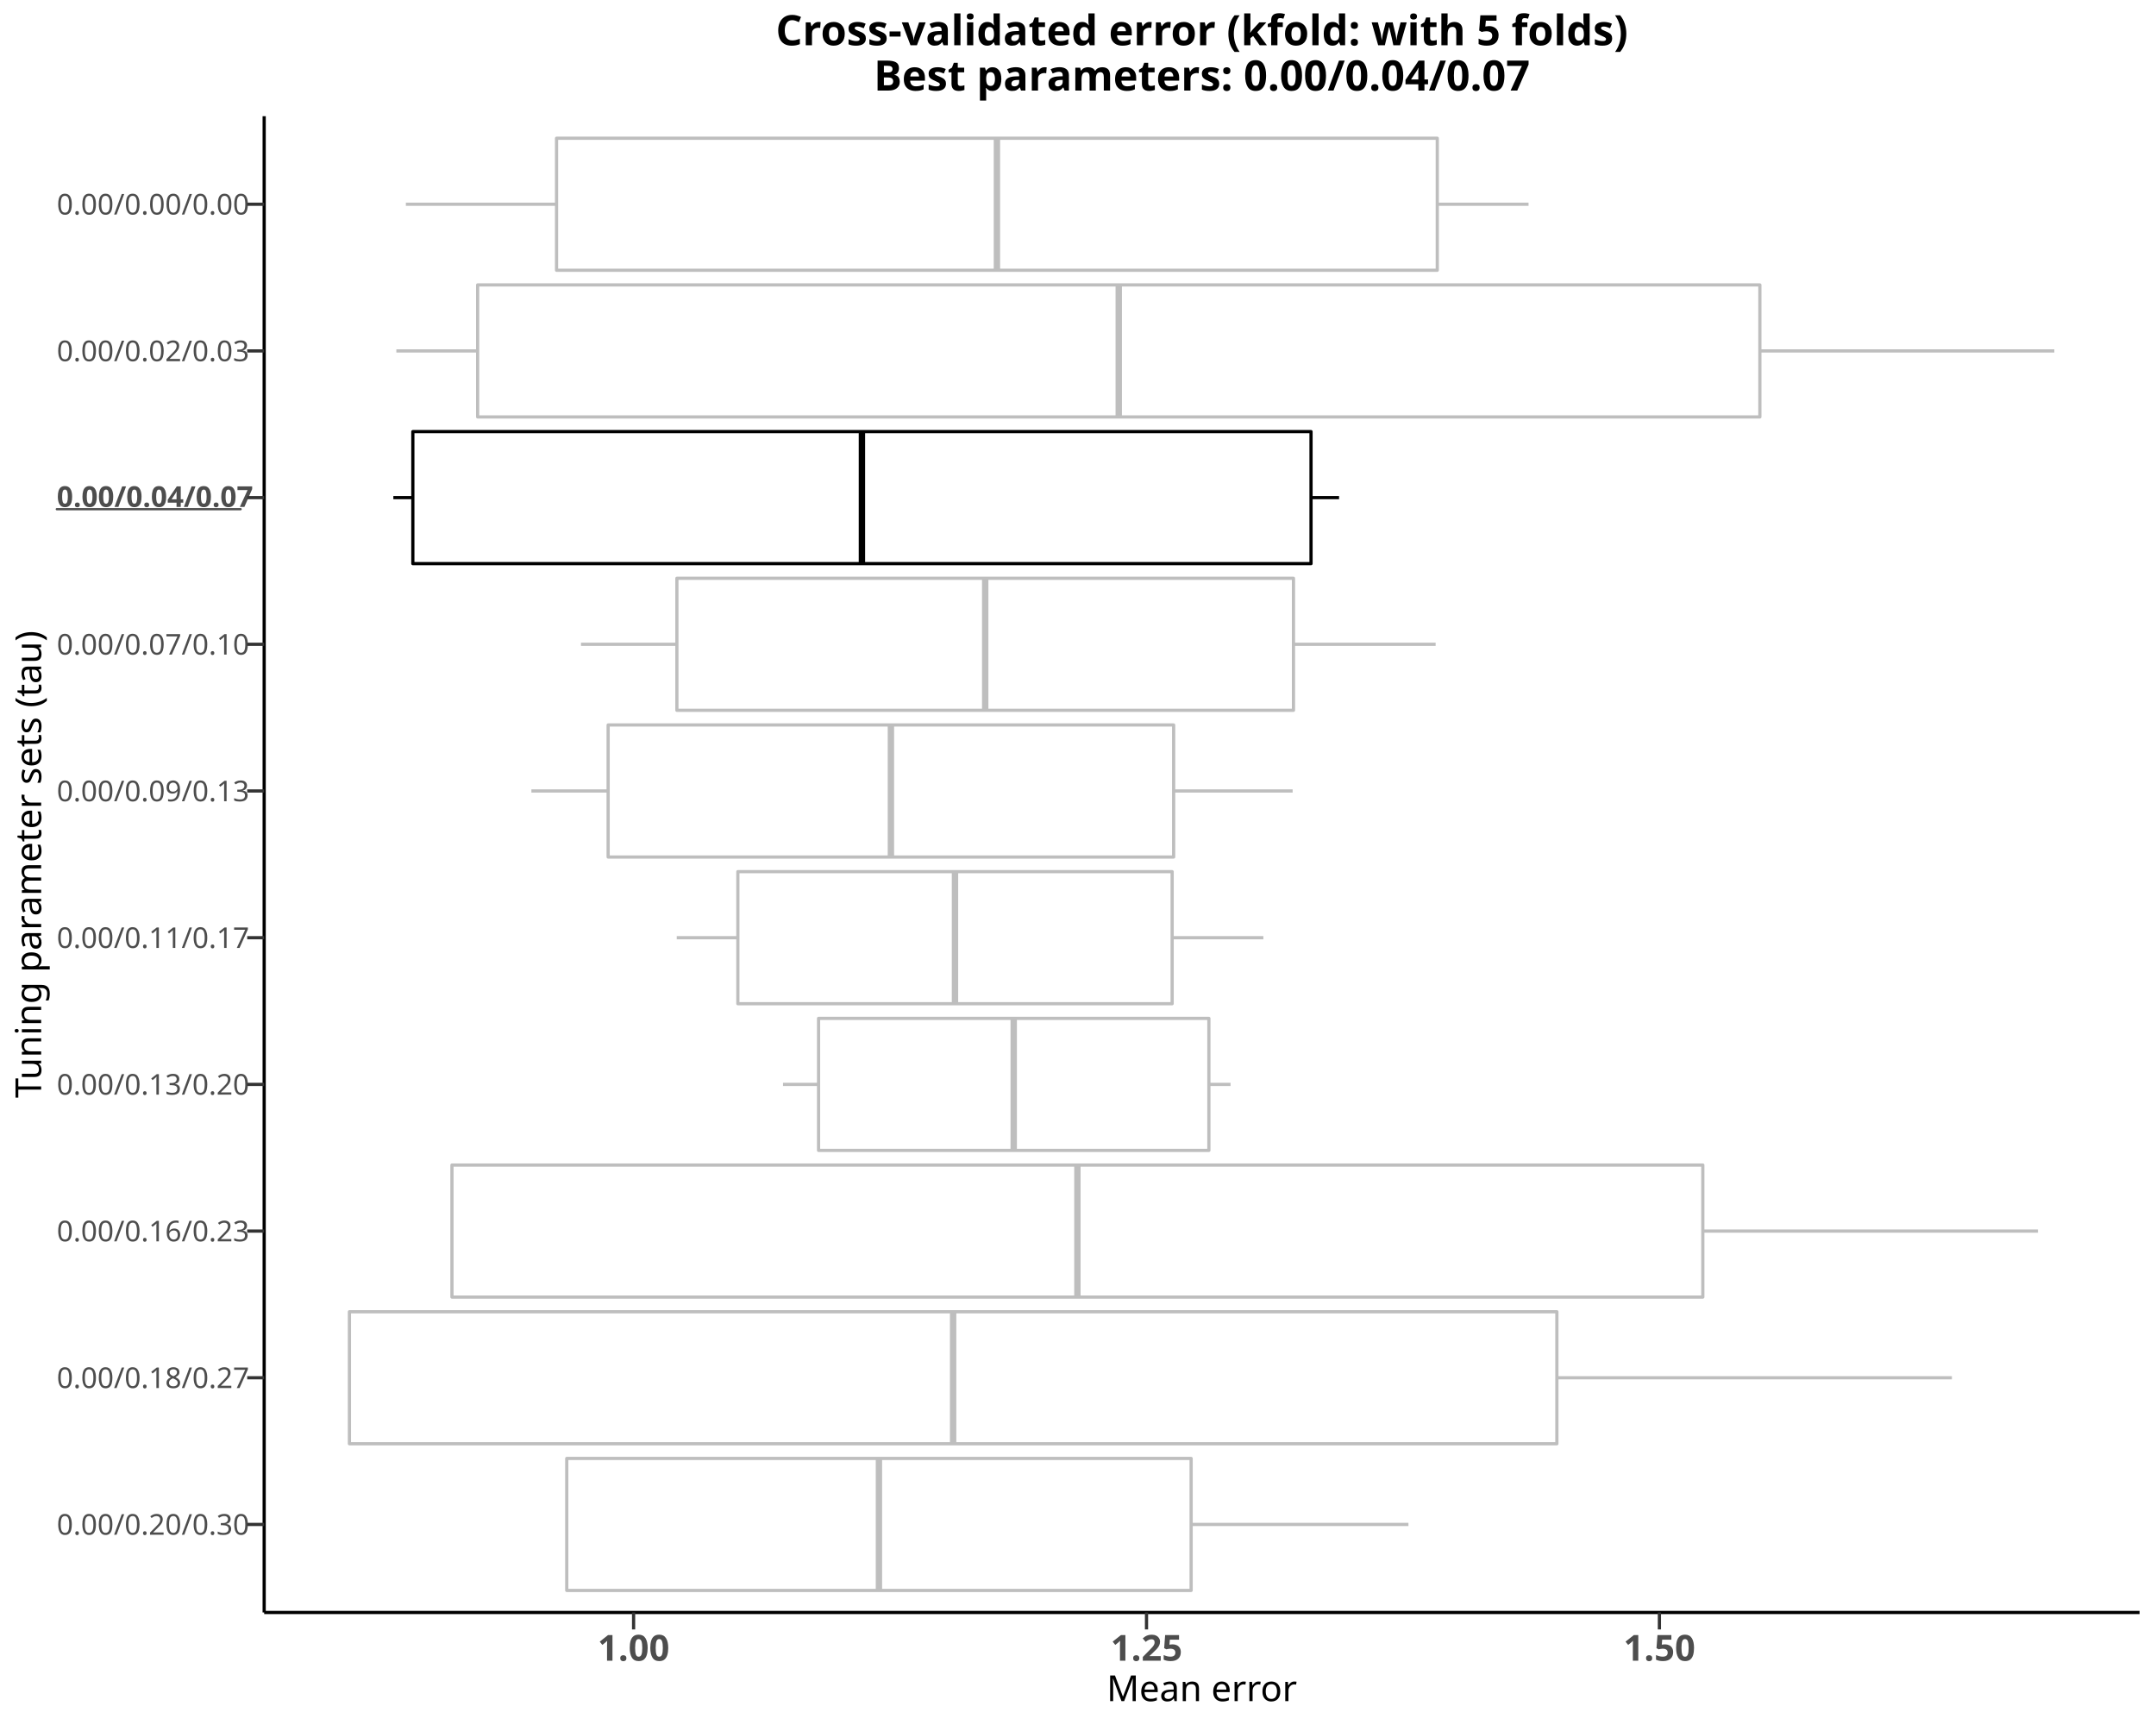
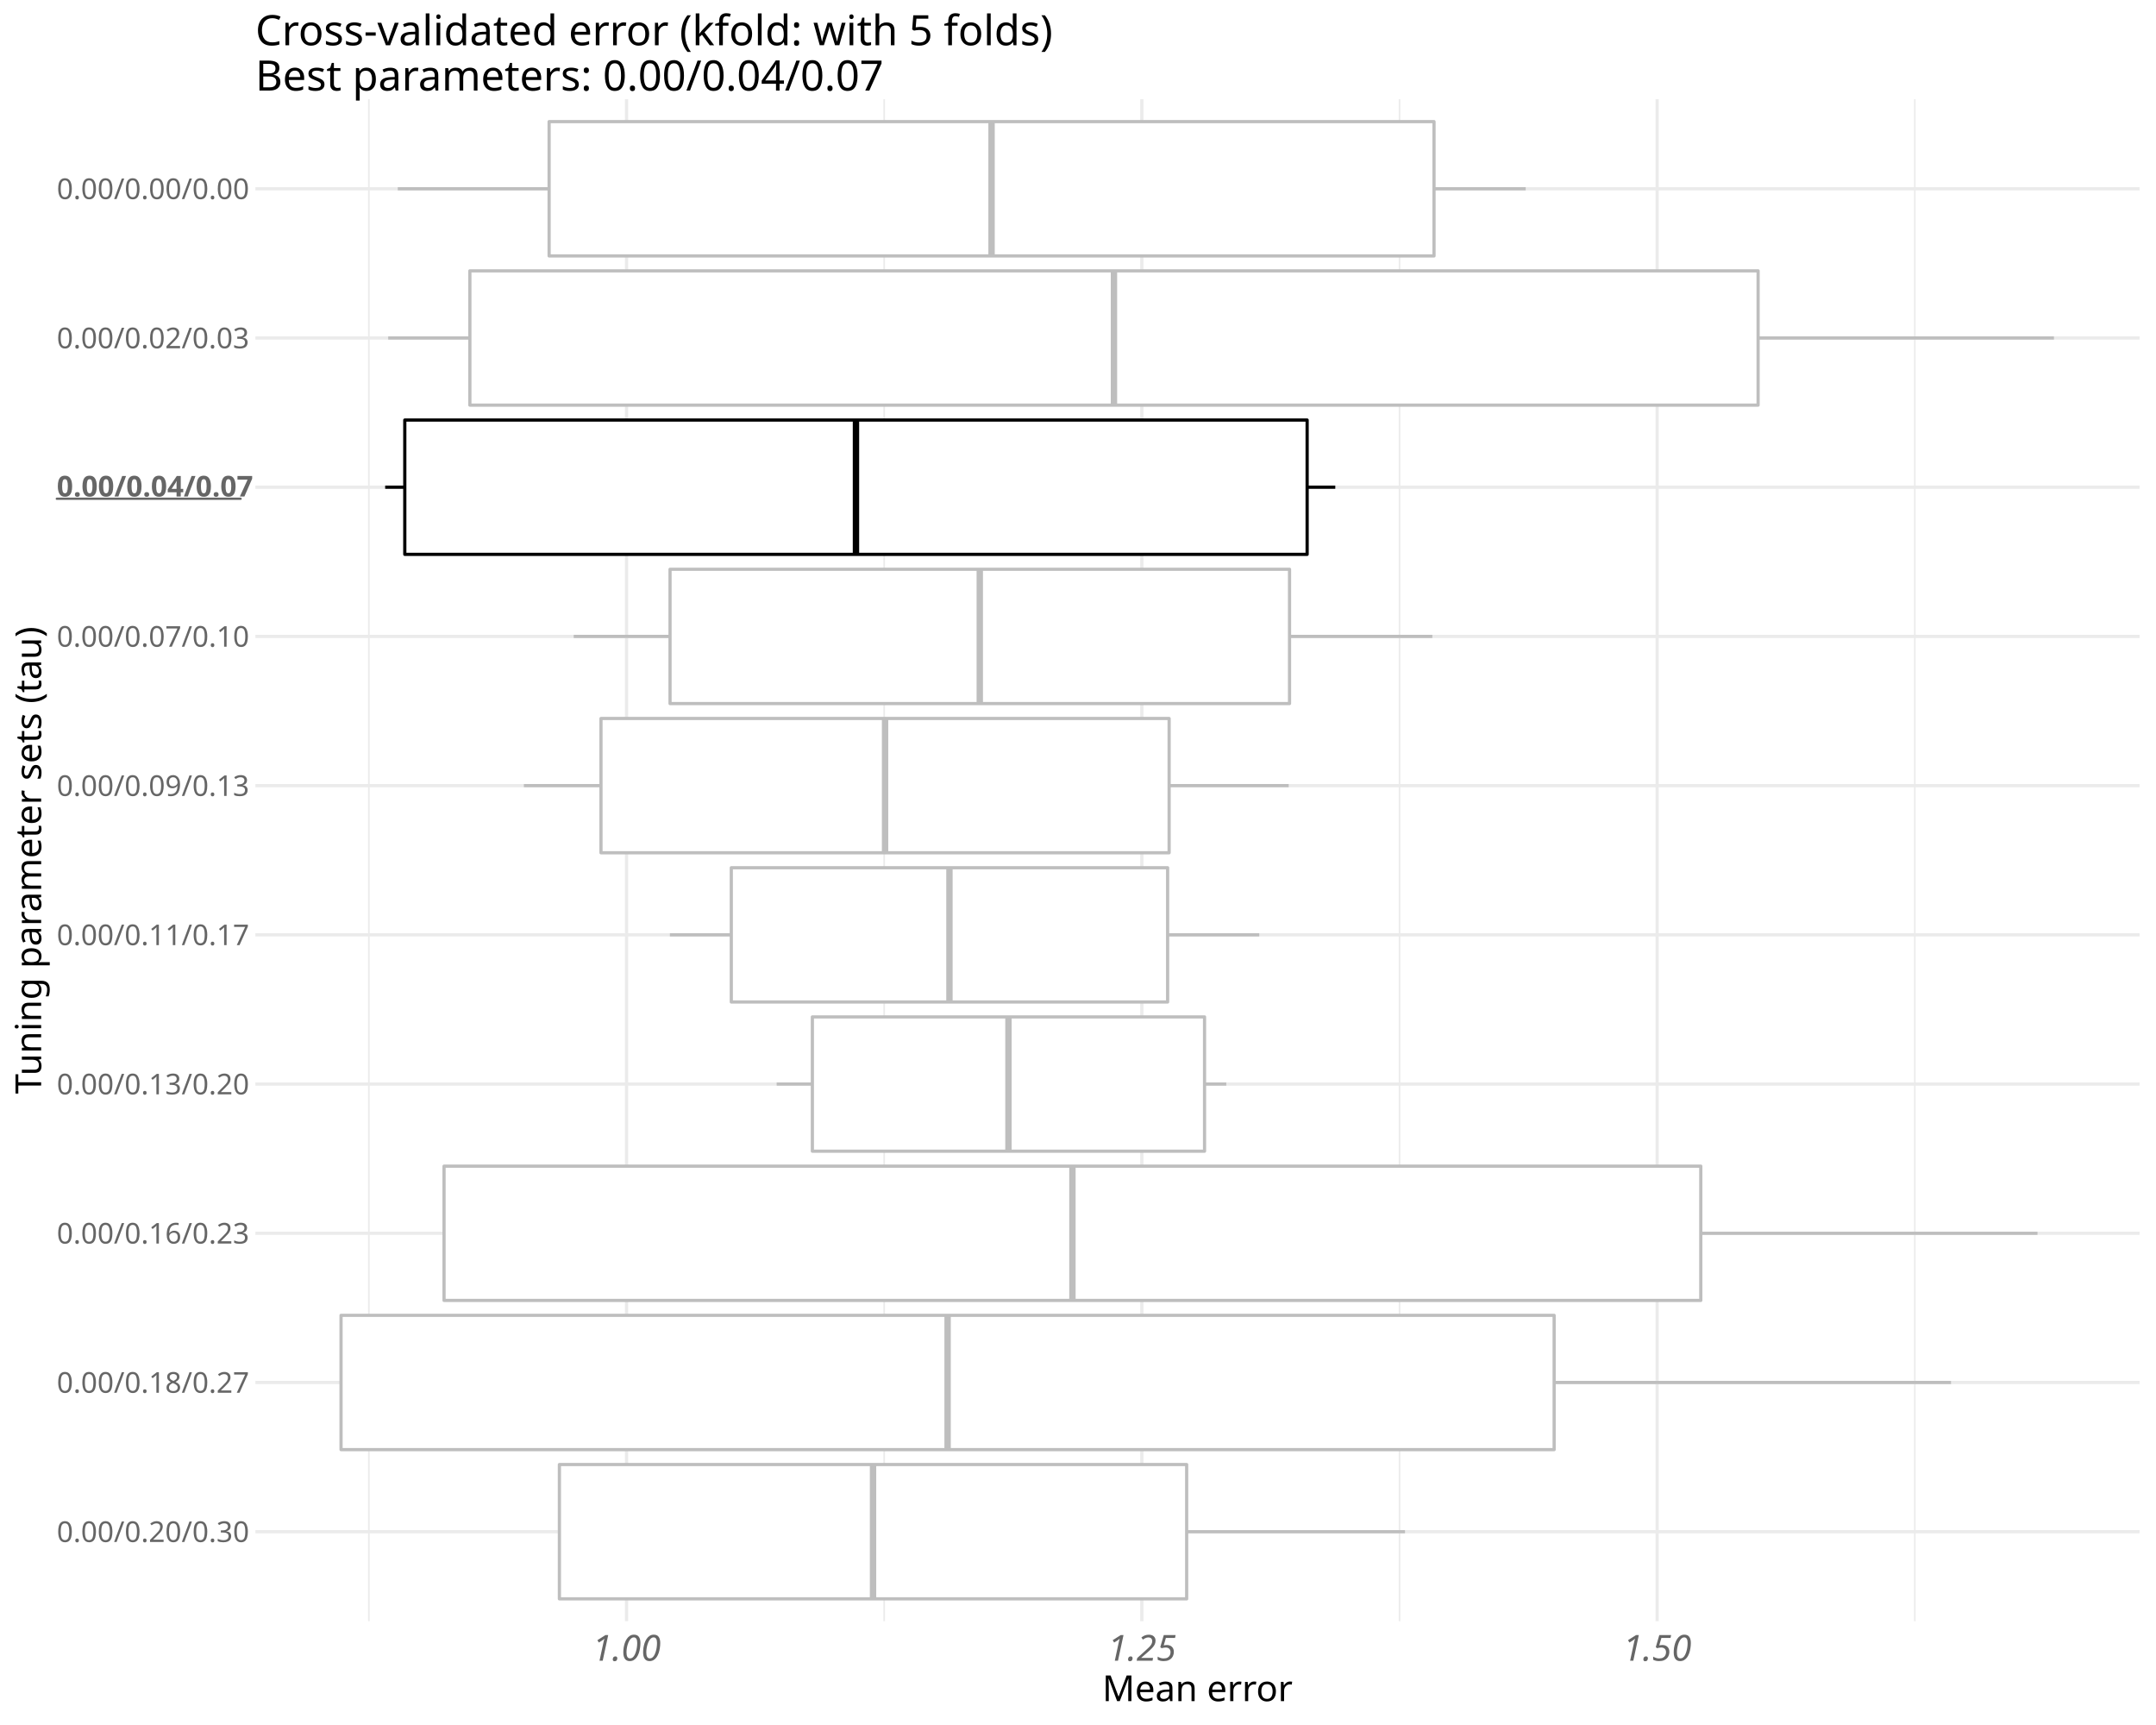
<svg xmlns="http://www.w3.org/2000/svg" class="svglite" data-engine-version="2.0" width="720.00pt" height="576.00pt" viewBox="0 0 720.00 576.00">
  <defs>
    <style type="text/css">
    .svglite line, .svglite polyline, .svglite polygon, .svglite path, .svglite rect, .svglite circle {
      fill: none;
      stroke: #000000;
      stroke-linecap: round;
      stroke-linejoin: round;
      stroke-miterlimit: 10.00;
    }
  </style>
  </defs>
  <rect width="100%" height="100%" style="stroke: none; fill: #FFFFFF;" />
  <defs>
    <clipPath id="cpMC4wMHw3MjAuMDB8MC4wMHw1NzYuMDA=">
      <rect x="0.00" y="0.00" width="720.00" height="576.00" />
    </clipPath>
  </defs>
  <g clip-path="url(#cpMC4wMHw3MjAuMDB8MC4wMHw1NzYuMDA=)">
-     <rect x="0.00" y="0.00" width="720.00" height="576.00" style="stroke-width: 1.07; stroke: #FFFFFF; fill: #FFFFFF;" />
-   </g>
+ </g>
  <defs>
-     <clipPath id="cpODguMjJ8NzE0LjUyfDM4LjgxfDUzOC40Mg==">
-       <rect x="88.22" y="38.81" width="626.30" height="499.61" />
+     <clipPath id="cpODUuMjl8NzE0LjUyfDMzLjE0fDU0MS4zNQ==">
+       <rect x="85.29" y="33.14" width="629.23" height="508.21" />
    </clipPath>
  </defs>
-   <g clip-path="url(#cpODguMjJ8NzE0LjUyfDM4LjgxfDUzOC40Mg==)">
-     <rect x="88.22" y="38.81" width="626.30" height="499.61" style="stroke-width: 1.07; stroke: none; fill: #FFFFFF;" />
-     <line x1="397.78" y1="509.03" x2="470.35" y2="509.03" style="stroke-width: 1.07; stroke: #BEBEBE; stroke-linecap: butt;" />
-     <line x1="189.27" y1="509.03" x2="213.91" y2="509.03" style="stroke-width: 1.07; stroke: #BEBEBE; stroke-linecap: butt;" />
-     <polygon points="397.78,531.07 189.27,531.07 189.27,486.99 397.78,486.99 397.78,531.07 " style="stroke-width: 1.07; stroke: #BEBEBE; fill: #FFFFFF;" />
-     <line x1="293.52" y1="531.07" x2="293.52" y2="486.99" style="stroke-width: 2.13; stroke: #BEBEBE; stroke-linecap: butt;" />
-     <line x1="519.92" y1="460.05" x2="651.84" y2="460.05" style="stroke-width: 1.07; stroke: #BEBEBE; stroke-linecap: butt;" />
-     <line x1="116.69" y1="460.05" x2="184.40" y2="460.05" style="stroke-width: 1.07; stroke: #BEBEBE; stroke-linecap: butt;" />
-     <polygon points="519.92,482.09 116.69,482.09 116.69,438.01 519.92,438.01 519.92,482.09 " style="stroke-width: 1.07; stroke: #BEBEBE; fill: #FFFFFF;" />
-     <line x1="318.30" y1="482.09" x2="318.30" y2="438.01" style="stroke-width: 2.13; stroke: #BEBEBE; stroke-linecap: butt;" />
-     <line x1="568.66" y1="411.07" x2="680.58" y2="411.07" style="stroke-width: 1.07; stroke: #BEBEBE; stroke-linecap: butt;" />
-     <line x1="150.93" y1="411.07" x2="168.89" y2="411.07" style="stroke-width: 1.07; stroke: #BEBEBE; stroke-linecap: butt;" />
-     <polygon points="568.66,433.11 150.93,433.11 150.93,389.03 568.66,389.03 568.66,433.11 " style="stroke-width: 1.07; stroke: #BEBEBE; fill: #FFFFFF;" />
-     <line x1="359.80" y1="433.11" x2="359.80" y2="389.03" style="stroke-width: 2.13; stroke: #BEBEBE; stroke-linecap: butt;" />
-     <line x1="403.71" y1="362.09" x2="410.94" y2="362.09" style="stroke-width: 1.07; stroke: #BEBEBE; stroke-linecap: butt;" />
-     <line x1="273.36" y1="362.09" x2="261.49" y2="362.09" style="stroke-width: 1.07; stroke: #BEBEBE; stroke-linecap: butt;" />
-     <polygon points="403.71,384.13 273.36,384.13 273.36,340.05 403.71,340.05 403.71,384.13 " style="stroke-width: 1.07; stroke: #BEBEBE; fill: #FFFFFF;" />
-     <line x1="338.53" y1="384.13" x2="338.53" y2="340.05" style="stroke-width: 2.13; stroke: #BEBEBE; stroke-linecap: butt;" />
-     <line x1="391.44" y1="313.11" x2="421.90" y2="313.11" style="stroke-width: 1.07; stroke: #BEBEBE; stroke-linecap: butt;" />
-     <line x1="246.41" y1="313.11" x2="226.00" y2="313.11" style="stroke-width: 1.07; stroke: #BEBEBE; stroke-linecap: butt;" />
-     <polygon points="391.44,335.15 246.41,335.15 246.41,291.06 391.44,291.06 391.44,335.15 " style="stroke-width: 1.07; stroke: #BEBEBE; fill: #FFFFFF;" />
-     <line x1="318.92" y1="335.15" x2="318.92" y2="291.06" style="stroke-width: 2.13; stroke: #BEBEBE; stroke-linecap: butt;" />
-     <line x1="391.94" y1="264.12" x2="431.68" y2="264.12" style="stroke-width: 1.07; stroke: #BEBEBE; stroke-linecap: butt;" />
-     <line x1="203.09" y1="264.12" x2="177.46" y2="264.12" style="stroke-width: 1.07; stroke: #BEBEBE; stroke-linecap: butt;" />
-     <polygon points="391.94,286.17 203.09,286.17 203.09,242.08 391.94,242.08 391.94,286.17 " style="stroke-width: 1.07; stroke: #BEBEBE; fill: #FFFFFF;" />
-     <line x1="297.52" y1="286.17" x2="297.52" y2="242.08" style="stroke-width: 2.13; stroke: #BEBEBE; stroke-linecap: butt;" />
-     <line x1="431.96" y1="215.14" x2="479.43" y2="215.14" style="stroke-width: 1.07; stroke: #BEBEBE; stroke-linecap: butt;" />
-     <line x1="226.05" y1="215.14" x2="194.02" y2="215.14" style="stroke-width: 1.07; stroke: #BEBEBE; stroke-linecap: butt;" />
-     <polygon points="431.96,237.18 226.05,237.18 226.05,193.10 431.96,193.10 431.96,237.18 " style="stroke-width: 1.07; stroke: #BEBEBE; fill: #FFFFFF;" />
-     <line x1="329.01" y1="237.18" x2="329.01" y2="193.10" style="stroke-width: 2.13; stroke: #BEBEBE; stroke-linecap: butt;" />
-     <line x1="437.82" y1="166.16" x2="447.18" y2="166.16" style="stroke-width: 1.07; stroke-linecap: butt;" />
-     <line x1="137.87" y1="166.16" x2="131.36" y2="166.16" style="stroke-width: 1.07; stroke-linecap: butt;" />
-     <polygon points="437.82,188.20 137.87,188.20 137.87,144.12 437.82,144.12 437.82,188.20 " style="stroke-width: 1.07; fill: #FFFFFF;" />
-     <line x1="287.84" y1="188.20" x2="287.84" y2="144.12" style="stroke-width: 2.13; stroke-linecap: butt;" />
-     <line x1="587.71" y1="117.18" x2="686.05" y2="117.18" style="stroke-width: 1.07; stroke: #BEBEBE; stroke-linecap: butt;" />
-     <line x1="159.51" y1="117.18" x2="132.36" y2="117.18" style="stroke-width: 1.07; stroke: #BEBEBE; stroke-linecap: butt;" />
-     <polygon points="587.71,139.22 159.51,139.22 159.51,95.14 587.71,95.14 587.71,139.22 " style="stroke-width: 1.07; stroke: #BEBEBE; fill: #FFFFFF;" />
-     <line x1="373.61" y1="139.22" x2="373.61" y2="95.14" style="stroke-width: 2.13; stroke: #BEBEBE; stroke-linecap: butt;" />
-     <line x1="479.98" y1="68.20" x2="510.46" y2="68.20" style="stroke-width: 1.07; stroke: #BEBEBE; stroke-linecap: butt;" />
-     <line x1="185.86" y1="68.20" x2="135.54" y2="68.20" style="stroke-width: 1.07; stroke: #BEBEBE; stroke-linecap: butt;" />
-     <polygon points="479.98,90.24 185.86,90.24 185.86,46.16 479.98,46.16 479.98,90.24 " style="stroke-width: 1.07; stroke: #BEBEBE; fill: #FFFFFF;" />
-     <line x1="332.92" y1="90.24" x2="332.92" y2="46.16" style="stroke-width: 2.13; stroke: #BEBEBE; stroke-linecap: butt;" />
+   <g clip-path="url(#cpODUuMjl8NzE0LjUyfDMzLjE0fDU0MS4zNQ==)">
+     <polyline points="123.19,541.35 123.19,33.14 " style="stroke-width: 0.53; stroke: #EBEBEB; stroke-linecap: butt;" />
+     <polyline points="295.28,541.35 295.28,33.14 " style="stroke-width: 0.53; stroke: #EBEBEB; stroke-linecap: butt;" />
+     <polyline points="467.37,541.35 467.37,33.14 " style="stroke-width: 0.53; stroke: #EBEBEB; stroke-linecap: butt;" />
+     <polyline points="639.46,541.35 639.46,33.14 " style="stroke-width: 0.53; stroke: #EBEBEB; stroke-linecap: butt;" />
+     <polyline points="85.29,511.46 714.52,511.46 " style="stroke-width: 1.07; stroke: #EBEBEB; stroke-linecap: butt;" />
+     <polyline points="85.29,461.63 714.52,461.63 " style="stroke-width: 1.07; stroke: #EBEBEB; stroke-linecap: butt;" />
+     <polyline points="85.29,411.81 714.52,411.81 " style="stroke-width: 1.07; stroke: #EBEBEB; stroke-linecap: butt;" />
+     <polyline points="85.29,361.98 714.52,361.98 " style="stroke-width: 1.07; stroke: #EBEBEB; stroke-linecap: butt;" />
+     <polyline points="85.29,312.16 714.52,312.16 " style="stroke-width: 1.07; stroke: #EBEBEB; stroke-linecap: butt;" />
+     <polyline points="85.29,262.33 714.52,262.33 " style="stroke-width: 1.07; stroke: #EBEBEB; stroke-linecap: butt;" />
+     <polyline points="85.29,212.51 714.52,212.51 " style="stroke-width: 1.07; stroke: #EBEBEB; stroke-linecap: butt;" />
+     <polyline points="85.29,162.68 714.52,162.68 " style="stroke-width: 1.07; stroke: #EBEBEB; stroke-linecap: butt;" />
+     <polyline points="85.29,112.86 714.52,112.86 " style="stroke-width: 1.07; stroke: #EBEBEB; stroke-linecap: butt;" />
+     <polyline points="85.29,63.04 714.52,63.04 " style="stroke-width: 1.07; stroke: #EBEBEB; stroke-linecap: butt;" />
+     <polyline points="209.24,541.35 209.24,33.14 " style="stroke-width: 1.07; stroke: #EBEBEB; stroke-linecap: butt;" />
+     <polyline points="381.32,541.35 381.32,33.14 " style="stroke-width: 1.07; stroke: #EBEBEB; stroke-linecap: butt;" />
+     <polyline points="553.41,541.35 553.41,33.14 " style="stroke-width: 1.07; stroke: #EBEBEB; stroke-linecap: butt;" />
+     <line x1="396.29" y1="511.46" x2="469.20" y2="511.46" style="stroke-width: 1.07; stroke: #BEBEBE; stroke-linecap: butt;" />
+     <line x1="186.81" y1="511.46" x2="211.57" y2="511.46" style="stroke-width: 1.07; stroke: #BEBEBE; stroke-linecap: butt;" />
+     <polygon points="396.29,533.88 186.81,533.88 186.81,489.03 396.29,489.03 396.29,533.88 " style="stroke-width: 1.07; stroke: #BEBEBE; fill: #FFFFFF;" />
+     <line x1="291.55" y1="533.88" x2="291.55" y2="489.03" style="stroke-width: 2.13; stroke: #BEBEBE; stroke-linecap: butt;" />
+     <line x1="519.01" y1="461.63" x2="651.54" y2="461.63" style="stroke-width: 1.07; stroke: #BEBEBE; stroke-linecap: butt;" />
+     <line x1="113.89" y1="461.63" x2="181.92" y2="461.63" style="stroke-width: 1.07; stroke: #BEBEBE; stroke-linecap: butt;" />
+     <polygon points="519.01,484.05 113.89,484.05 113.89,439.21 519.01,439.21 519.01,484.05 " style="stroke-width: 1.07; stroke: #BEBEBE; fill: #FFFFFF;" />
+     <line x1="316.45" y1="484.05" x2="316.45" y2="439.21" style="stroke-width: 2.13; stroke: #BEBEBE; stroke-linecap: butt;" />
+     <line x1="567.98" y1="411.81" x2="680.42" y2="411.81" style="stroke-width: 1.07; stroke: #BEBEBE; stroke-linecap: butt;" />
+     <line x1="148.29" y1="411.81" x2="166.33" y2="411.81" style="stroke-width: 1.07; stroke: #BEBEBE; stroke-linecap: butt;" />
+     <polygon points="567.98,434.23 148.29,434.23 148.29,389.39 567.98,389.39 567.98,434.23 " style="stroke-width: 1.07; stroke: #BEBEBE; fill: #FFFFFF;" />
+     <line x1="358.14" y1="434.23" x2="358.14" y2="389.39" style="stroke-width: 2.13; stroke: #BEBEBE; stroke-linecap: butt;" />
+     <line x1="402.26" y1="361.98" x2="409.52" y2="361.98" style="stroke-width: 1.07; stroke: #BEBEBE; stroke-linecap: butt;" />
+     <line x1="271.29" y1="361.98" x2="259.37" y2="361.98" style="stroke-width: 1.07; stroke: #BEBEBE; stroke-linecap: butt;" />
+     <polygon points="402.26,384.40 271.29,384.40 271.29,339.56 402.26,339.56 402.26,384.40 " style="stroke-width: 1.07; stroke: #BEBEBE; fill: #FFFFFF;" />
+     <line x1="336.77" y1="384.40" x2="336.77" y2="339.56" style="stroke-width: 2.13; stroke: #BEBEBE; stroke-linecap: butt;" />
+     <line x1="389.93" y1="312.16" x2="420.53" y2="312.16" style="stroke-width: 1.07; stroke: #BEBEBE; stroke-linecap: butt;" />
+     <line x1="244.22" y1="312.16" x2="223.71" y2="312.16" style="stroke-width: 1.07; stroke: #BEBEBE; stroke-linecap: butt;" />
+     <polygon points="389.93,334.58 244.22,334.58 244.22,289.74 389.93,289.74 389.93,334.58 " style="stroke-width: 1.07; stroke: #BEBEBE; fill: #FFFFFF;" />
+     <line x1="317.07" y1="334.58" x2="317.07" y2="289.74" style="stroke-width: 2.13; stroke: #BEBEBE; stroke-linecap: butt;" />
+     <line x1="390.43" y1="262.33" x2="430.36" y2="262.33" style="stroke-width: 1.07; stroke: #BEBEBE; stroke-linecap: butt;" />
+     <line x1="200.70" y1="262.33" x2="174.95" y2="262.33" style="stroke-width: 1.07; stroke: #BEBEBE; stroke-linecap: butt;" />
+     <polygon points="390.43,284.75 200.70,284.75 200.70,239.91 390.43,239.91 390.43,284.75 " style="stroke-width: 1.07; stroke: #BEBEBE; fill: #FFFFFF;" />
+     <line x1="295.57" y1="284.75" x2="295.57" y2="239.91" style="stroke-width: 2.13; stroke: #BEBEBE; stroke-linecap: butt;" />
+     <line x1="430.64" y1="212.51" x2="478.33" y2="212.51" style="stroke-width: 1.07; stroke: #BEBEBE; stroke-linecap: butt;" />
+     <line x1="223.76" y1="212.51" x2="191.59" y2="212.51" style="stroke-width: 1.07; stroke: #BEBEBE; stroke-linecap: butt;" />
+     <polygon points="430.64,234.93 223.76,234.93 223.76,190.09 430.64,190.09 430.64,234.93 " style="stroke-width: 1.07; stroke: #BEBEBE; fill: #FFFFFF;" />
+     <line x1="327.20" y1="234.93" x2="327.20" y2="190.09" style="stroke-width: 2.13; stroke: #BEBEBE; stroke-linecap: butt;" />
+     <line x1="436.52" y1="162.68" x2="445.92" y2="162.68" style="stroke-width: 1.07; stroke-linecap: butt;" />
+     <line x1="135.18" y1="162.68" x2="128.63" y2="162.68" style="stroke-width: 1.07; stroke-linecap: butt;" />
+     <polygon points="436.52,185.11 135.18,185.11 135.18,140.26 436.52,140.26 436.52,185.11 " style="stroke-width: 1.07; fill: #FFFFFF;" />
+     <line x1="285.85" y1="185.11" x2="285.85" y2="140.26" style="stroke-width: 2.13; stroke-linecap: butt;" />
+     <line x1="587.12" y1="112.86" x2="685.92" y2="112.86" style="stroke-width: 1.07; stroke: #BEBEBE; stroke-linecap: butt;" />
+     <line x1="156.91" y1="112.86" x2="129.64" y2="112.86" style="stroke-width: 1.07; stroke: #BEBEBE; stroke-linecap: butt;" />
+     <polygon points="587.12,135.28 156.91,135.28 156.91,90.44 587.12,90.44 587.12,135.28 " style="stroke-width: 1.07; stroke: #BEBEBE; fill: #FFFFFF;" />
+     <line x1="372.01" y1="135.28" x2="372.01" y2="90.44" style="stroke-width: 2.13; stroke: #BEBEBE; stroke-linecap: butt;" />
+     <line x1="478.89" y1="63.04" x2="509.51" y2="63.04" style="stroke-width: 1.07; stroke: #BEBEBE; stroke-linecap: butt;" />
+     <line x1="183.38" y1="63.04" x2="132.83" y2="63.04" style="stroke-width: 1.07; stroke: #BEBEBE; stroke-linecap: butt;" />
+     <polygon points="478.89,85.46 183.38,85.46 183.38,40.61 478.89,40.61 478.89,85.46 " style="stroke-width: 1.07; stroke: #BEBEBE; fill: #FFFFFF;" />
+     <line x1="331.13" y1="85.46" x2="331.13" y2="40.61" style="stroke-width: 2.13; stroke: #BEBEBE; stroke-linecap: butt;" />
  </g>
  <g clip-path="url(#cpMC4wMHw3MjAuMDB8MC4wMHw1NzYuMDA=)">
-     <polyline points="88.22,538.42 88.22,38.81 " style="stroke-width: 1.07; stroke-linecap: butt;" />
-     <text x="18.97" y="512.46" style="font-size: 9.60px; fill: #4D4D4D; font-family: sans;" textLength="61.39px" lengthAdjust="spacingAndGlyphs">0.00/0.20/0.30</text>
-     <text x="18.97" y="71.63" style="font-size: 9.60px; fill: #4D4D4D; font-family: sans;" textLength="61.39px" lengthAdjust="spacingAndGlyphs">0.00/0.00/0.00</text>
-     <text x="18.97" y="316.54" style="font-size: 9.60px; fill: #4D4D4D; font-family: sans;" textLength="61.39px" lengthAdjust="spacingAndGlyphs">0.00/0.11/0.17</text>
-     <text x="18.97" y="414.50" style="font-size: 9.60px; fill: #4D4D4D; font-family: sans;" textLength="61.39px" lengthAdjust="spacingAndGlyphs">0.00/0.16/0.23</text>
-     <text x="18.97" y="463.48" style="font-size: 9.60px; fill: #4D4D4D; font-family: sans;" textLength="61.39px" lengthAdjust="spacingAndGlyphs">0.00/0.18/0.27</text>
-     <text x="18.97" y="365.52" style="font-size: 9.60px; fill: #4D4D4D; font-family: sans;" textLength="61.39px" lengthAdjust="spacingAndGlyphs">0.00/0.13/0.20</text>
-     <text x="18.97" y="218.58" style="font-size: 9.60px; fill: #4D4D4D; font-family: sans;" textLength="61.39px" lengthAdjust="spacingAndGlyphs">0.00/0.07/0.10</text>
-     <text x="18.97" y="267.56" style="font-size: 9.60px; fill: #4D4D4D; font-family: sans;" textLength="61.39px" lengthAdjust="spacingAndGlyphs">0.00/0.09/0.13</text>
-     <text x="18.97" y="169.26" style="font-size: 9.60px; font-weight: bold; fill: #4D4D4D; font-family: sans;" textLength="61.39px" lengthAdjust="spacingAndGlyphs">0.00/0.04/0.07</text>
-     <polyline points="18.97,170.02 80.36,170.02 " style="stroke-width: 0.75; stroke: #4D4D4D;" />
-     <text x="18.97" y="120.61" style="font-size: 9.60px; fill: #4D4D4D; font-family: sans;" textLength="61.39px" lengthAdjust="spacingAndGlyphs">0.00/0.02/0.03</text>
-     <polyline points="82.55,509.03 88.22,509.03 " style="stroke-width: 1.07; stroke: #333333; stroke-linecap: butt;" />
-     <polyline points="82.55,460.05 88.22,460.05 " style="stroke-width: 1.07; stroke: #333333; stroke-linecap: butt;" />
-     <polyline points="82.55,411.07 88.22,411.07 " style="stroke-width: 1.07; stroke: #333333; stroke-linecap: butt;" />
-     <polyline points="82.55,362.09 88.22,362.09 " style="stroke-width: 1.07; stroke: #333333; stroke-linecap: butt;" />
-     <polyline points="82.55,313.11 88.22,313.11 " style="stroke-width: 1.07; stroke: #333333; stroke-linecap: butt;" />
-     <polyline points="82.55,264.12 88.22,264.12 " style="stroke-width: 1.07; stroke: #333333; stroke-linecap: butt;" />
-     <polyline points="82.55,215.14 88.22,215.14 " style="stroke-width: 1.07; stroke: #333333; stroke-linecap: butt;" />
-     <polyline points="82.55,166.16 88.22,166.16 " style="stroke-width: 1.07; stroke: #333333; stroke-linecap: butt;" />
-     <polyline points="82.55,117.18 88.22,117.18 " style="stroke-width: 1.07; stroke: #333333; stroke-linecap: butt;" />
-     <polyline points="82.55,68.20 88.22,68.20 " style="stroke-width: 1.07; stroke: #333333; stroke-linecap: butt;" />
-     <polyline points="88.22,538.42 714.52,538.42 " style="stroke-width: 1.07; stroke-linecap: butt;" />
-     <polyline points="211.59,544.09 211.59,538.42 " style="stroke-width: 1.07; stroke: #333333; stroke-linecap: butt;" />
-     <polyline points="382.88,544.09 382.88,538.42 " style="stroke-width: 1.07; stroke: #333333; stroke-linecap: butt;" />
-     <polyline points="554.16,544.09 554.16,538.42 " style="stroke-width: 1.07; stroke: #333333; stroke-linecap: butt;" />
-     <text x="211.59" y="554.54" text-anchor="middle" style="font-size: 12.00px; font-weight: bold; fill: #4D4D4D; font-family: sans;" textLength="23.36px" lengthAdjust="spacingAndGlyphs">1.00</text>
-     <text x="382.88" y="554.54" text-anchor="middle" style="font-size: 12.00px; font-weight: bold; fill: #4D4D4D; font-family: sans;" textLength="23.36px" lengthAdjust="spacingAndGlyphs">1.25</text>
-     <text x="554.16" y="554.54" text-anchor="middle" style="font-size: 12.00px; font-weight: bold; fill: #4D4D4D; font-family: sans;" textLength="23.36px" lengthAdjust="spacingAndGlyphs">1.50</text>
-     <text x="401.37" y="568.03" text-anchor="middle" style="font-size: 12.00px; font-family: sans;" textLength="58.69px" lengthAdjust="spacingAndGlyphs">Mean error</text>
-     <text transform="translate(13.74,288.62) rotate(-90)" text-anchor="middle" style="font-size: 12.00px; font-family: sans;" textLength="148.08px" lengthAdjust="spacingAndGlyphs">Tuning parameter sets (tau)</text>
-     <text x="401.37" y="15.11" text-anchor="middle" style="font-size: 14.00px; font-weight: bold; font-family: sans;" textLength="251.34px" lengthAdjust="spacingAndGlyphs">Cross-validated error (kfold: with 5 folds)</text>
-     <text x="401.37" y="30.23" text-anchor="middle" style="font-size: 14.00px; font-weight: bold; font-family: sans;" textLength="200.04px" lengthAdjust="spacingAndGlyphs">Best parameters: 0.00/0.04/0.07</text>
+     <text x="18.97" y="514.89" style="font-size: 9.60px; fill: #666666; font-family: sans;" textLength="61.39px" lengthAdjust="spacingAndGlyphs">0.00/0.20/0.30</text>
+     <text x="18.97" y="66.47" style="font-size: 9.60px; fill: #666666; font-family: sans;" textLength="61.39px" lengthAdjust="spacingAndGlyphs">0.00/0.00/0.00</text>
+     <text x="18.97" y="315.59" style="font-size: 9.60px; fill: #666666; font-family: sans;" textLength="61.39px" lengthAdjust="spacingAndGlyphs">0.00/0.11/0.17</text>
+     <text x="18.97" y="415.24" style="font-size: 9.60px; fill: #666666; font-family: sans;" textLength="61.39px" lengthAdjust="spacingAndGlyphs">0.00/0.16/0.23</text>
+     <text x="18.97" y="465.06" style="font-size: 9.60px; fill: #666666; font-family: sans;" textLength="61.39px" lengthAdjust="spacingAndGlyphs">0.00/0.18/0.27</text>
+     <text x="18.97" y="365.42" style="font-size: 9.60px; fill: #666666; font-family: sans;" textLength="61.39px" lengthAdjust="spacingAndGlyphs">0.00/0.13/0.20</text>
+     <text x="18.97" y="215.94" style="font-size: 9.60px; fill: #666666; font-family: sans;" textLength="61.39px" lengthAdjust="spacingAndGlyphs">0.00/0.07/0.10</text>
+     <text x="18.97" y="265.77" style="font-size: 9.60px; fill: #666666; font-family: sans;" textLength="61.39px" lengthAdjust="spacingAndGlyphs">0.00/0.09/0.13</text>
+     <text x="18.97" y="165.79" style="font-size: 9.60px; font-weight: bold; fill: #666666; font-family: sans;" textLength="61.39px" lengthAdjust="spacingAndGlyphs">0.00/0.04/0.07</text>
+     <polyline points="18.97,166.54 80.36,166.54 " style="stroke-width: 0.75; stroke: #666666;" />
+     <text x="18.97" y="116.29" style="font-size: 9.60px; fill: #666666; font-family: sans;" textLength="61.39px" lengthAdjust="spacingAndGlyphs">0.00/0.02/0.03</text>
+     <text x="209.24" y="554.54" text-anchor="middle" style="font-size: 12.00px; font-style: italic; fill: #666666; font-family: sans;" textLength="23.36px" lengthAdjust="spacingAndGlyphs">1.00</text>
+     <text x="381.32" y="554.54" text-anchor="middle" style="font-size: 12.00px; font-style: italic; fill: #666666; font-family: sans;" textLength="23.36px" lengthAdjust="spacingAndGlyphs">1.25</text>
+     <text x="553.41" y="554.54" text-anchor="middle" style="font-size: 12.00px; font-style: italic; fill: #666666; font-family: sans;" textLength="23.36px" lengthAdjust="spacingAndGlyphs">1.50</text>
+     <text x="399.91" y="568.03" text-anchor="middle" style="font-size: 12.00px; font-family: sans;" textLength="58.69px" lengthAdjust="spacingAndGlyphs">Mean error</text>
+     <text transform="translate(13.74,287.25) rotate(-90)" text-anchor="middle" style="font-size: 12.00px; font-family: sans;" textLength="148.08px" lengthAdjust="spacingAndGlyphs">Tuning parameter sets (tau)</text>
+     <text x="85.29" y="15.11" style="font-size: 14.00px; font-family: sans;" textLength="251.34px" lengthAdjust="spacingAndGlyphs">Cross-validated error (kfold: with 5 folds)</text>
+     <text x="85.29" y="30.23" style="font-size: 14.00px; font-family: sans;" textLength="200.04px" lengthAdjust="spacingAndGlyphs">Best parameters: 0.00/0.04/0.07</text>
  </g>
</svg>
